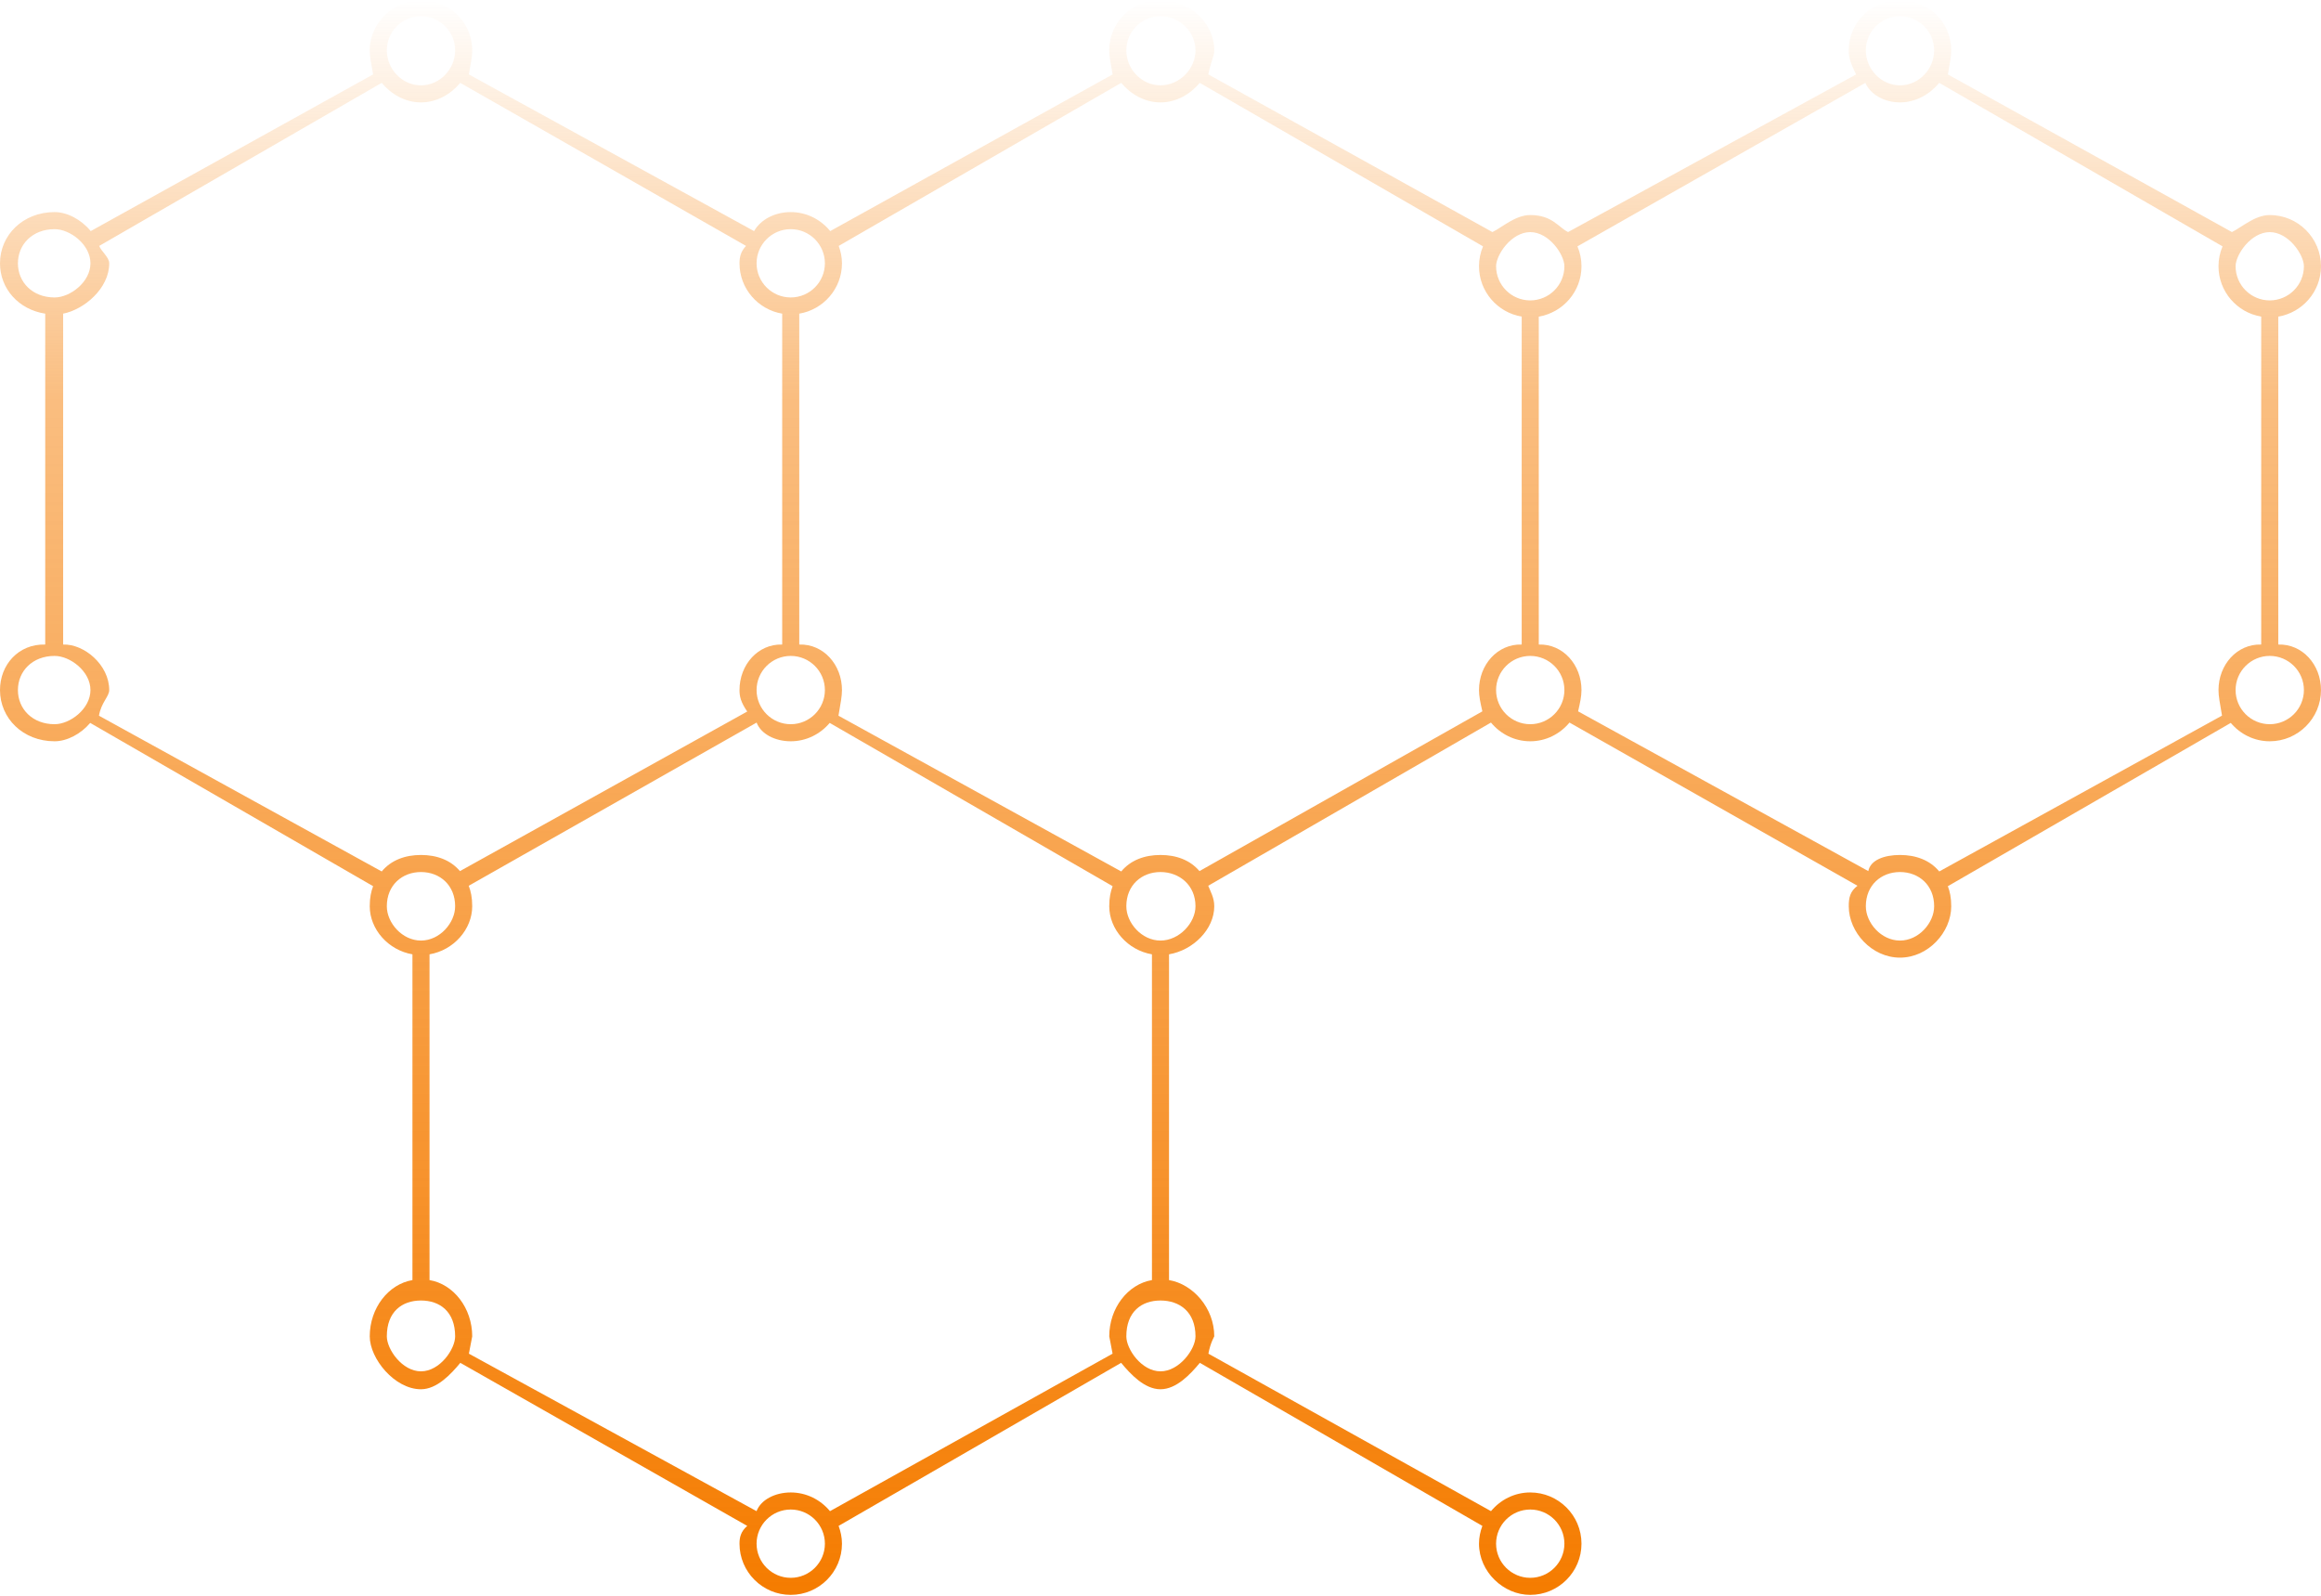
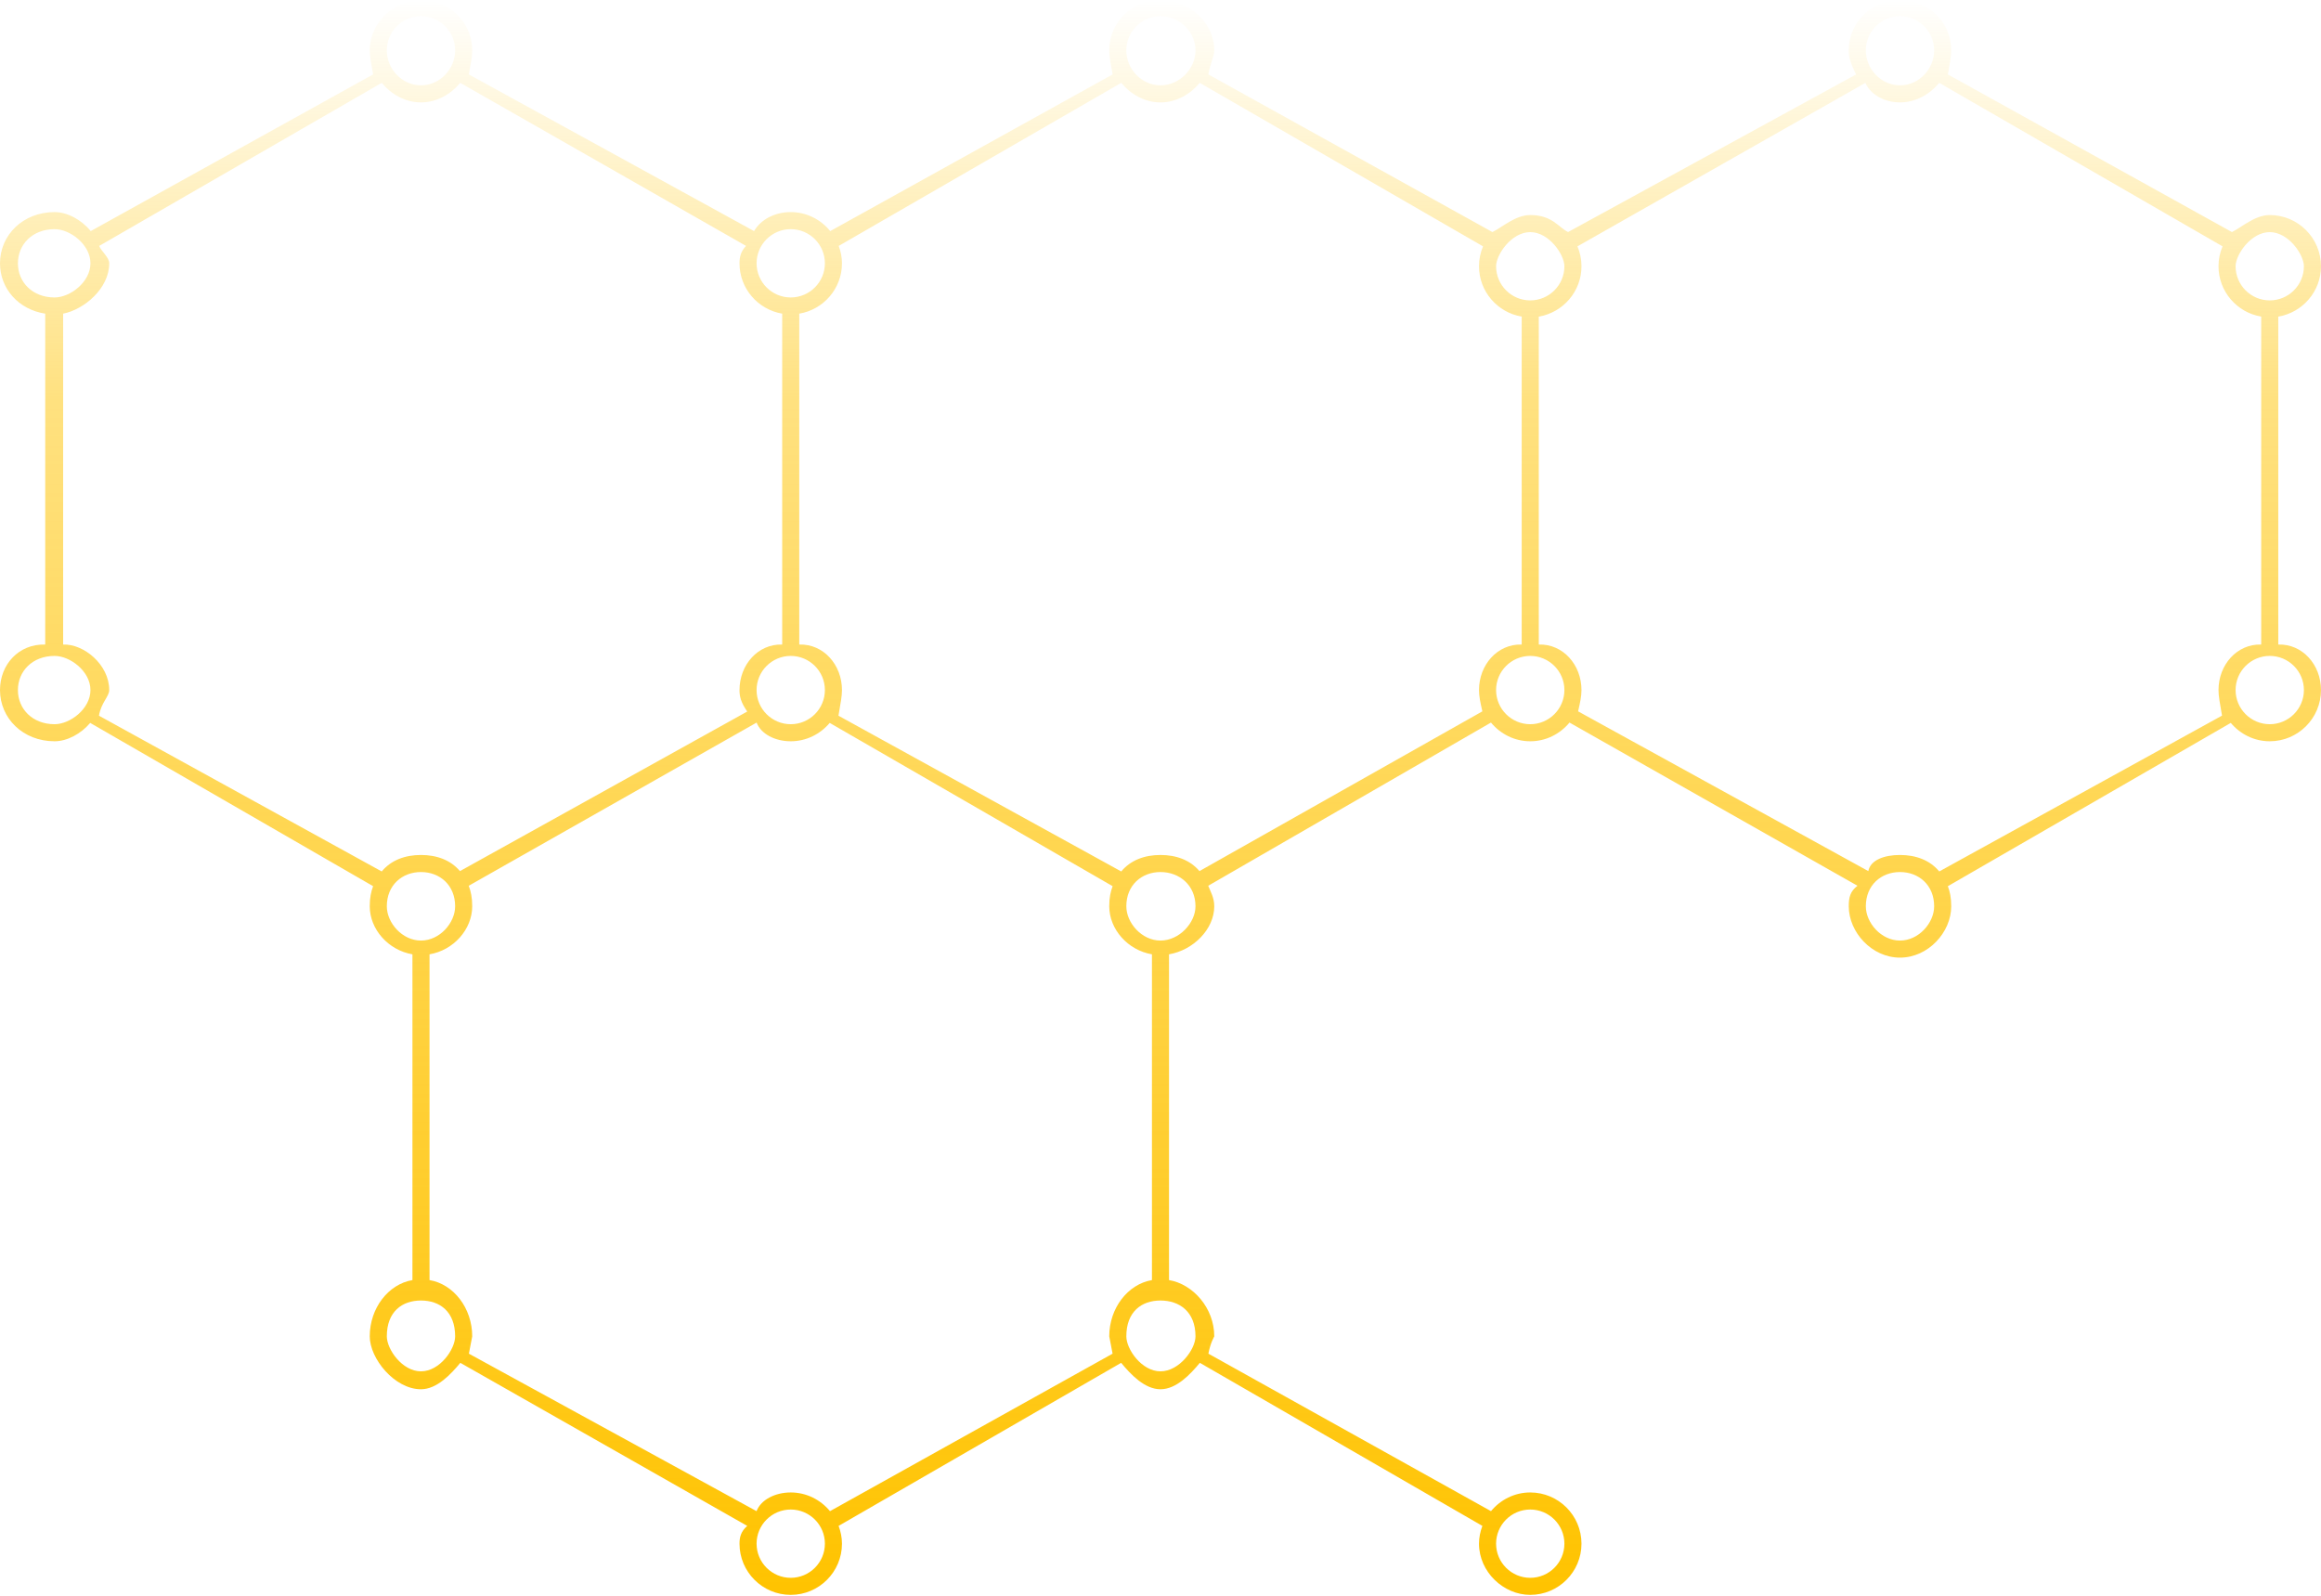
<svg xmlns="http://www.w3.org/2000/svg" width="272" height="187" viewBox="0 0 272 187" fill="none">
  <path d="M266.994 37.102V75.53C269.828 75.443 271.998 77.897 271.998 80.863C271.998 84.173 269.304 86.866 265.994 86.866C264.156 86.866 262.528 86.018 261.426 84.713L228.272 103.847C228.515 104.499 228.666 105.195 228.666 106.2C228.666 109.24 225.973 112.22 222.662 112.22C219.351 112.22 216.658 109.24 216.658 106.2C216.658 105.177 216.813 104.463 217.68 103.798L183.931 84.673C182.829 86.001 181.187 86.866 179.33 86.866C177.473 86.866 175.831 86.001 174.729 84.673L141.593 103.797C141.848 104.462 142.3 105.177 142.3 106.2C142.3 108.898 139.833 111.352 136.999 111.831V150.006C139.833 150.485 142.3 153.3 142.3 156.6C142.3 156.636 141.853 157.326 141.614 158.63L174.731 177.084C175.833 175.757 177.474 174.894 179.33 174.894C182.641 174.894 185.335 177.585 185.335 180.895C185.335 184.205 182.641 186.896 179.33 186.896C176.2 186.896 173.326 184.205 173.326 180.895C173.326 180.16 173.478 179.463 173.721 178.812L140.611 159.703C139.509 161.038 137.862 162.8 135.999 162.8C134.136 162.8 132.49 161.039 131.388 159.704L98.277 178.812C98.52 179.464 98.671 180.16 98.671 180.895C98.671 184.205 95.978 186.896 92.667 186.896C89.356 186.896 86.663 184.205 86.663 180.895C86.663 180.16 86.814 179.464 87.57 178.813L53.946 159.704C52.844 161.039 51.198 162.8 49.335 162.8C46.25 162.8 43.331 159.217 43.331 156.6C43.331 153.3 45.501 150.486 48.334 150.006V111.831C45.501 111.351 43.331 108.898 43.331 106.2C43.331 105.195 43.482 104.499 43.725 103.847L10.571 84.714C9.469 86.018 7.842 86.866 6.4 86.866C2.693 86.866 0 84.173 0 80.865C0 77.897 2.169 75.443 5.3 75.53V36.756C2.169 36.276 0 33.823 0 30.855C0 27.546 2.693 24.853 6.4 24.853C7.877 24.853 9.531 25.733 10.633 27.081L43.725 8.72C43.482 7.331 43.331 6.635 43.331 5.9C43.331 2.591 46.25 0 49.335 0C52.646 0 55.339 2.591 55.339 5.9C55.339 6.635 55.188 7.331 54.945 8.72L88.37 27.081C89.139 25.733 90.794 24.853 92.667 24.853C94.54 24.853 96.195 25.733 97.297 27.081L130.389 8.72C130.146 7.331 129.994 6.635 129.994 5.9C129.994 2.591 132.688 0 135.999 0C139.309 0 142.3 2.591 142.3 5.9C142.3 6.635 141.852 7.331 141.609 8.72L174.895 27.193C175.994 26.68 177.567 25.2 179.33 25.2C181.94 25.2 182.667 26.68 183.766 27.192L217.52 8.72C216.809 7.331 216.658 6.635 216.658 5.9C216.658 2.591 219.351 0 222.662 0C225.973 0 228.666 2.591 228.666 5.9C228.666 6.635 228.515 7.331 228.272 8.72L261.558 27.192C262.657 26.68 264.23 25.2 265.994 25.2C269.304 25.2 271.998 27.892 271.998 31.202C271.998 34.168 269.828 36.623 266.994 37.102ZM179.33 184.897C181.538 184.897 183.333 183.103 183.333 180.895C183.333 178.689 181.538 176.894 179.33 176.894C177.123 176.894 175.328 178.689 175.328 180.895C175.328 183.103 177.123 184.897 179.33 184.897ZM265.994 84.866C268.201 84.866 269.997 83.07 269.997 80.863C269.997 78.657 268.201 76.863 265.994 76.863C263.787 76.863 261.991 78.657 261.991 80.863C261.991 83.07 263.787 84.866 265.994 84.866ZM222.662 110.22C224.869 110.22 226.665 108.138 226.665 106.2C226.665 103.723 224.869 102.19 222.662 102.19C220.455 102.19 218.659 103.723 218.659 106.2C218.659 108.138 220.455 110.22 222.662 110.22ZM179.33 84.866C181.538 84.866 183.333 83.071 183.333 80.865C183.333 78.657 181.538 76.864 179.33 76.864C177.123 76.864 175.327 78.657 175.327 80.865C175.327 83.071 177.123 84.866 179.33 84.866ZM140.1 106.2C140.1 103.723 138.206 102.19 135.999 102.19C133.791 102.19 131.996 103.723 131.996 106.2C131.996 108.138 133.791 110.22 135.999 110.22C138.206 110.22 140.1 108.138 140.1 106.2ZM135.999 160.7C138.206 160.7 140.1 158.114 140.1 156.6C140.1 153.7 138.206 152.4 135.999 152.4C133.791 152.4 131.996 153.7 131.996 156.6C131.996 158.114 133.791 160.7 135.999 160.7ZM92.667 184.897C94.874 184.897 96.67 183.103 96.67 180.895C96.67 178.689 94.874 176.894 92.667 176.894C90.46 176.894 88.664 178.689 88.664 180.895C88.664 183.103 90.46 184.897 92.667 184.897ZM54.95 158.63L88.66 177.085C89.168 175.758 90.81 174.894 92.667 174.894C94.524 174.894 96.166 175.758 97.268 177.085L130.384 158.63C130.145 157.326 129.994 156.636 129.994 156.6C129.994 153.3 132.164 150.486 134.998 150.006V111.831C132.164 111.351 129.994 108.898 129.994 106.2C129.994 105.195 130.146 104.499 130.389 103.847L97.235 84.714C96.132 86.018 94.505 86.866 92.667 86.866C90.811 86.866 89.169 86.001 88.67 84.675L54.93 103.799C55.184 104.463 55.339 105.177 55.339 106.2C55.339 108.898 53.169 111.352 50.336 111.831V150.006C53.169 150.485 55.339 153.3 55.339 156.6C55.339 156.636 55.189 157.326 54.95 158.63ZM96.67 80.865C96.67 78.657 94.874 76.864 92.667 76.864C90.46 76.864 88.664 78.657 88.664 80.865C88.664 83.071 90.46 84.866 92.667 84.866C94.874 84.866 96.67 83.071 96.67 80.865ZM45.332 156.6C45.332 158.114 47.128 160.7 49.335 160.7C51.542 160.7 53.338 158.114 53.338 156.6C53.338 153.7 51.542 152.4 49.335 152.4C47.128 152.4 45.332 153.7 45.332 156.6ZM49.335 110.22C51.542 110.22 53.338 108.138 53.338 106.2C53.338 103.723 51.542 102.19 49.335 102.19C47.128 102.19 45.332 103.723 45.332 106.2C45.332 108.138 47.128 110.22 49.335 110.22ZM2.1 80.865C2.1 83.071 3.796 84.866 6.4 84.866C8.211 84.866 10.6 83.071 10.6 80.865C10.6 78.657 8.211 76.864 6.4 76.864C3.796 76.864 2.1 78.657 2.1 80.865ZM6.4 26.854C3.796 26.854 2.1 28.649 2.1 30.855C2.1 33.062 3.796 34.858 6.4 34.858C8.211 34.858 10.6 33.062 10.6 30.855C10.6 28.649 8.211 26.854 6.4 26.854ZM49.335 1.898C47.128 1.898 45.332 3.693 45.332 5.9C45.332 8.106 47.128 10 49.335 10C51.542 10 53.338 8.106 53.338 5.9C53.338 3.693 51.542 1.898 49.335 1.898ZM87.43 28.817L53.936 9.709C52.834 11.037 51.192 12 49.335 12C47.478 12 45.837 11.037 44.734 9.709L11.627 28.817C11.86 29.456 12.8 30.136 12.8 30.855C12.8 33.823 9.838 36.277 7.4 36.756V75.53C9.838 75.443 12.8 77.897 12.8 80.865C12.8 81.618 11.853 82.332 11.598 83.87L44.734 102.121C45.837 100.793 47.478 100.19 49.335 100.19C51.174 100.19 52.801 100.776 53.903 102.081L87.57 83.38C86.814 82.296 86.663 81.6 86.663 80.865C86.663 77.897 88.833 75.443 91.666 75.53V36.756C88.833 36.276 86.663 33.823 86.663 30.855C86.663 30.136 86.811 29.456 87.43 28.817ZM92.667 26.854C90.46 26.854 88.664 28.649 88.664 30.855C88.664 33.062 90.46 34.858 92.667 34.858C94.874 34.858 96.67 33.062 96.67 30.855C96.67 28.649 94.874 26.854 92.667 26.854ZM135.999 1.898C133.791 1.898 131.996 3.693 131.996 5.9C131.996 8.106 133.791 10 135.999 10C138.206 10 140.1 8.106 140.1 5.9C140.1 3.693 138.206 1.898 135.999 1.898ZM173.798 28.869L140.6 9.709C139.497 11.037 137.856 12 135.999 12C134.142 12 132.5 11.037 131.398 9.709L98.29 28.817C98.523 29.456 98.671 30.136 98.671 30.855C98.671 33.823 96.501 36.277 93.667 36.756V75.53C96.501 75.443 98.671 77.897 98.671 80.865C98.671 81.618 98.516 82.332 98.261 83.87L131.398 102.121C132.5 100.793 134.142 100.19 135.999 100.19C137.836 100.19 139.463 100.776 140.566 102.08L173.72 83.36C173.477 82.295 173.326 81.599 173.326 80.865C173.326 77.897 175.496 75.443 178.329 75.53V37.102C175.496 36.622 173.326 34.168 173.326 31.202C173.326 30.375 173.494 29.587 173.798 28.869ZM179.33 27.2C177.123 27.2 175.328 29.85 175.328 31.202C175.328 33.408 177.123 35.202 179.33 35.202C181.538 35.202 183.333 33.408 183.333 31.202C183.333 29.85 181.538 27.2 179.33 27.2ZM222.662 1.898C220.455 1.898 218.659 3.693 218.659 5.9C218.659 8.106 220.455 10 222.662 10C224.869 10 226.665 8.106 226.665 5.9C226.665 3.693 224.869 1.898 222.662 1.898ZM260.462 28.869L227.263 9.709C226.161 11.037 224.519 12 222.662 12C220.805 12 219.163 11.037 218.61 9.709L184.863 28.869C185.166 29.587 185.335 30.375 185.335 31.202C185.335 34.168 183.165 36.623 180.331 37.102V75.53C183.164 75.443 185.334 77.897 185.334 80.865C185.334 81.599 185.183 82.295 184.94 83.36L218.95 102.08C219.197 100.776 220.824 100.19 222.662 100.19C224.519 100.19 226.161 100.793 227.263 102.121L260.399 83.86C260.145 82.331 259.989 81.617 259.989 80.863C259.989 77.897 262.159 75.443 264.993 75.53V37.102C262.159 36.622 259.989 34.168 259.989 31.202C259.989 30.375 260.158 29.587 260.462 28.869ZM265.994 27.2C263.787 27.2 261.991 29.85 261.991 31.202C261.991 33.408 263.787 35.202 265.994 35.202C268.201 35.202 269.997 33.408 269.997 31.202C269.997 29.85 268.201 27.2 265.994 27.2Z" fill="url(#paint0_linear_663_106)" />
  <defs>
    <linearGradient id="paint0_linear_663_106" x1="0" y1="187" x2="0" y2="0" gradientUnits="userSpaceOnUse">
-       <stop stop-color="#F57C00" />
-       <stop offset="0.75" stop-color="#F57C00" stop-opacity="0.5" />
-       <stop offset="1" stop-color="#F57C00" stop-opacity="0" />
+       <stop stop-color="#FFC300" />
+       <stop offset="0.75" stop-color="#FFC300" stop-opacity="0.5" />
+       <stop offset="1" stop-color="#FFC300" stop-opacity="0" />
    </linearGradient>
  </defs>
</svg>
